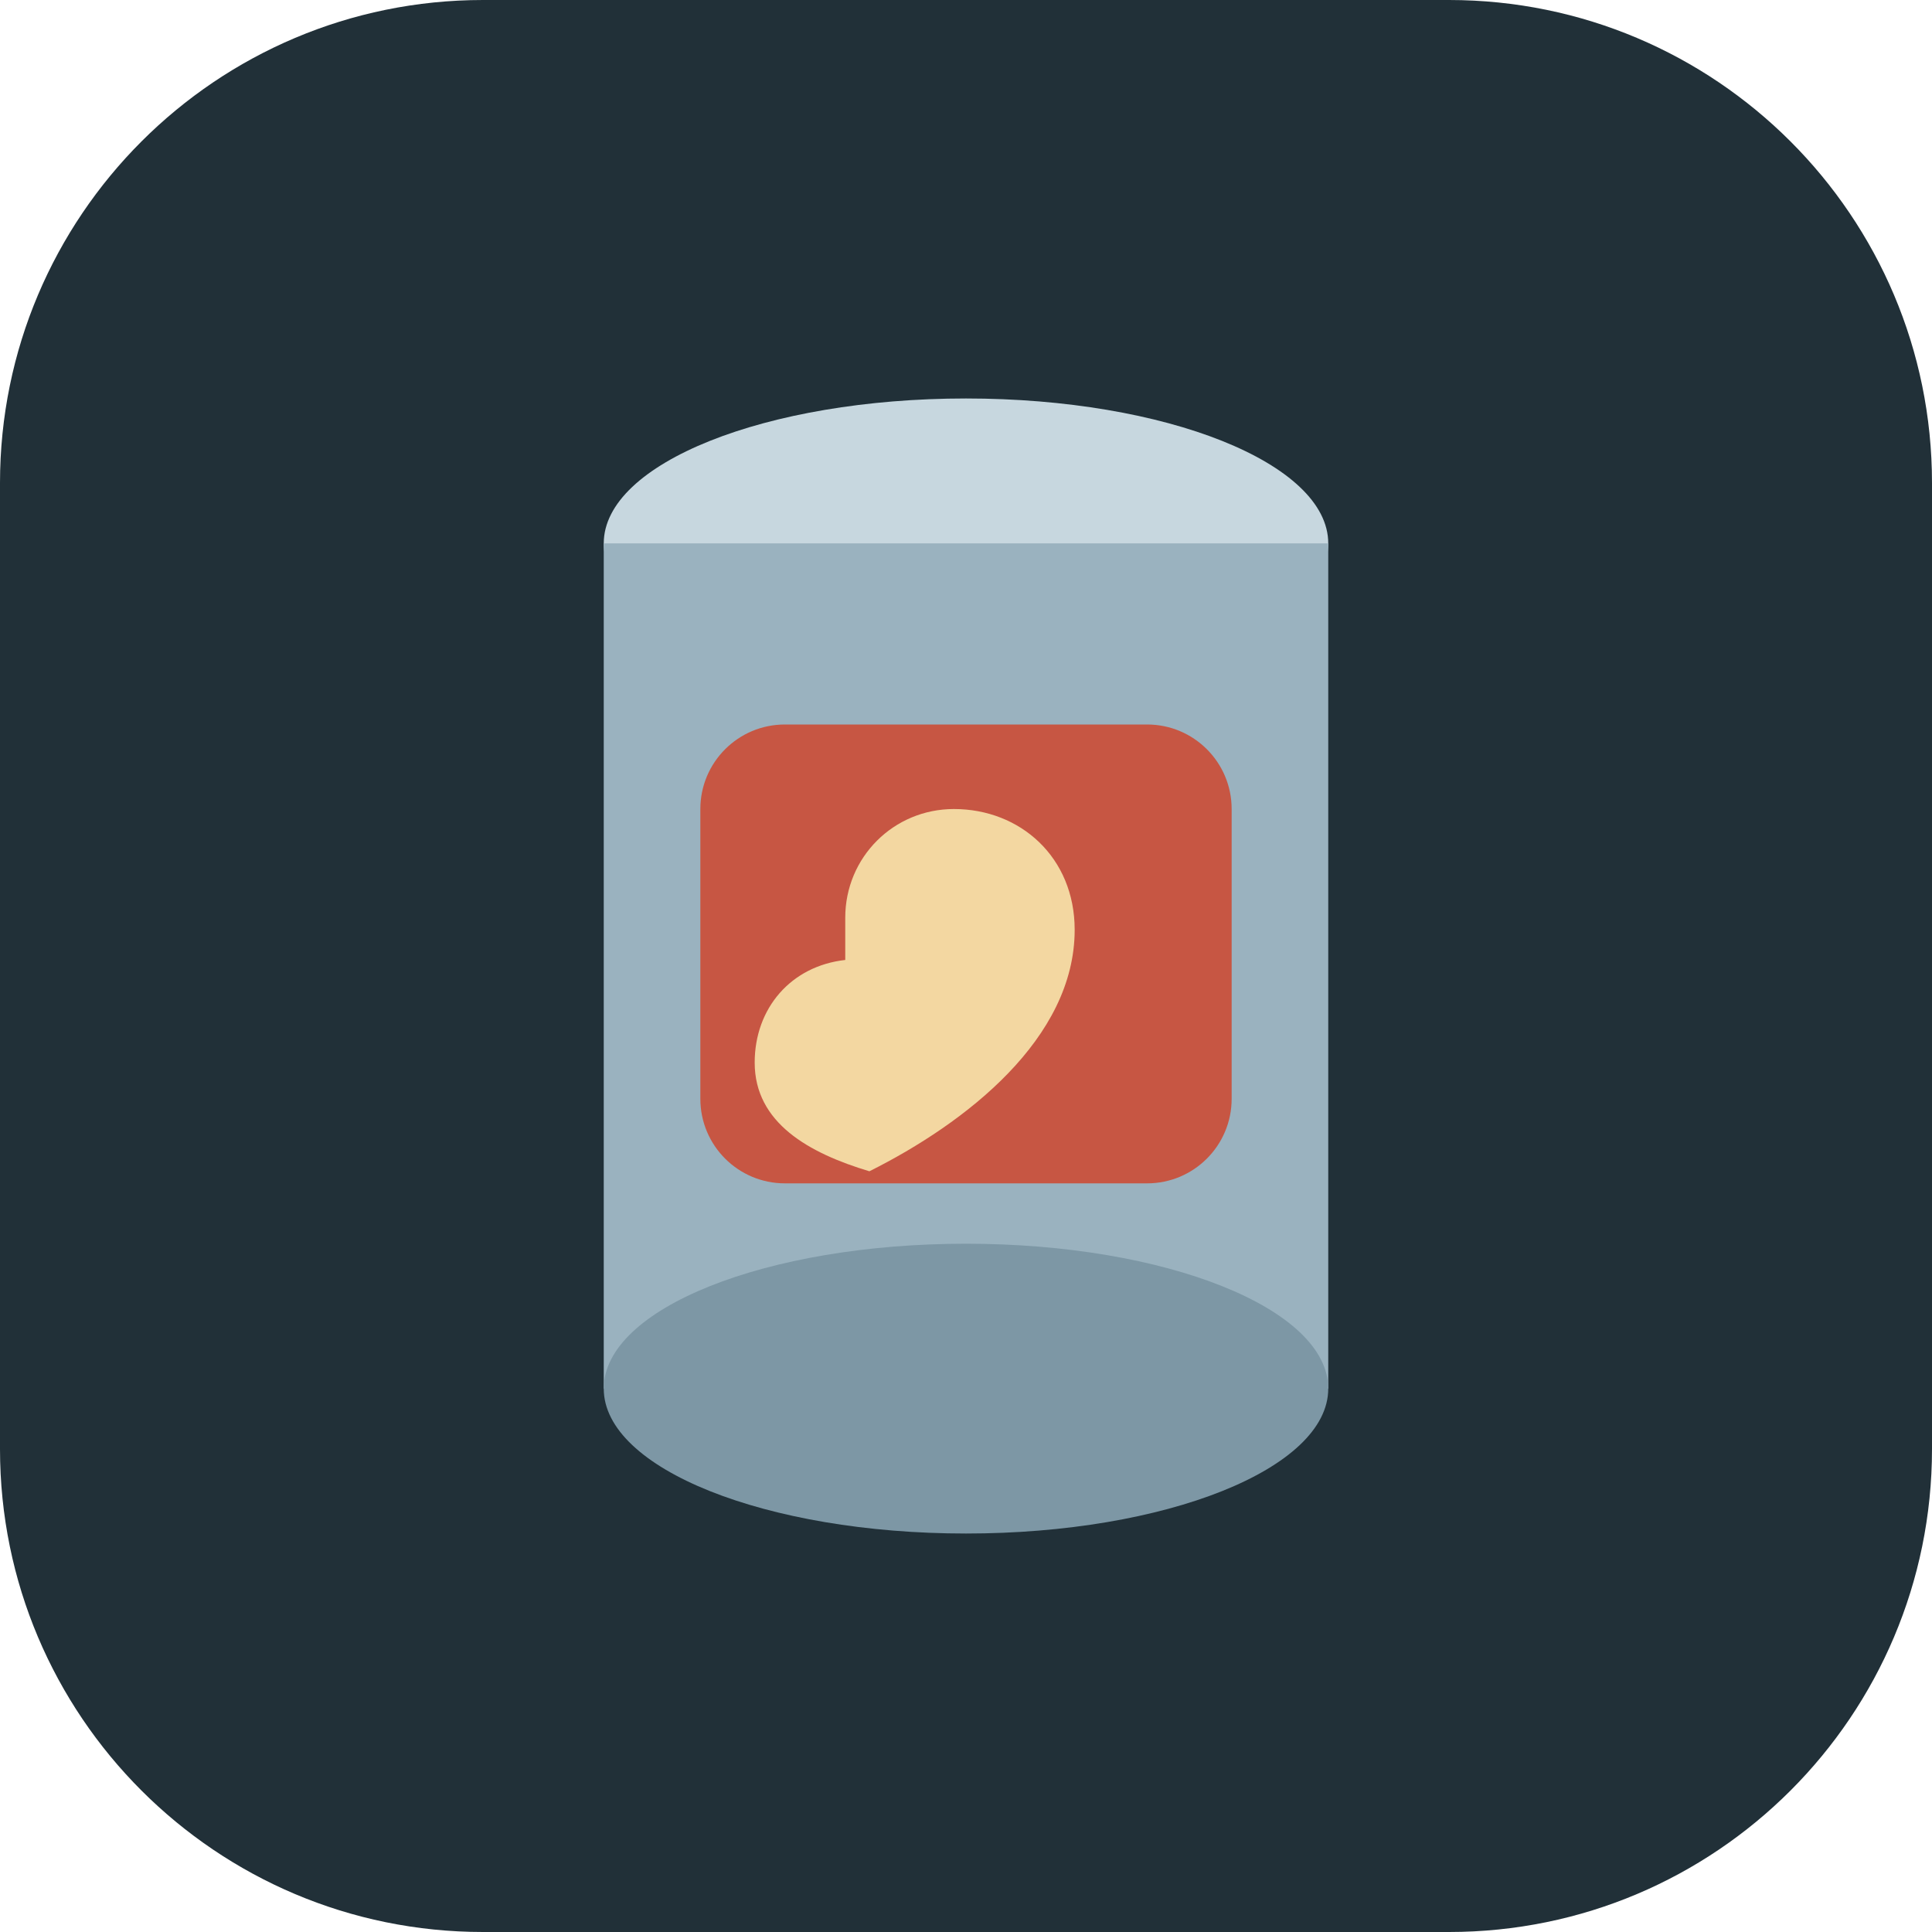
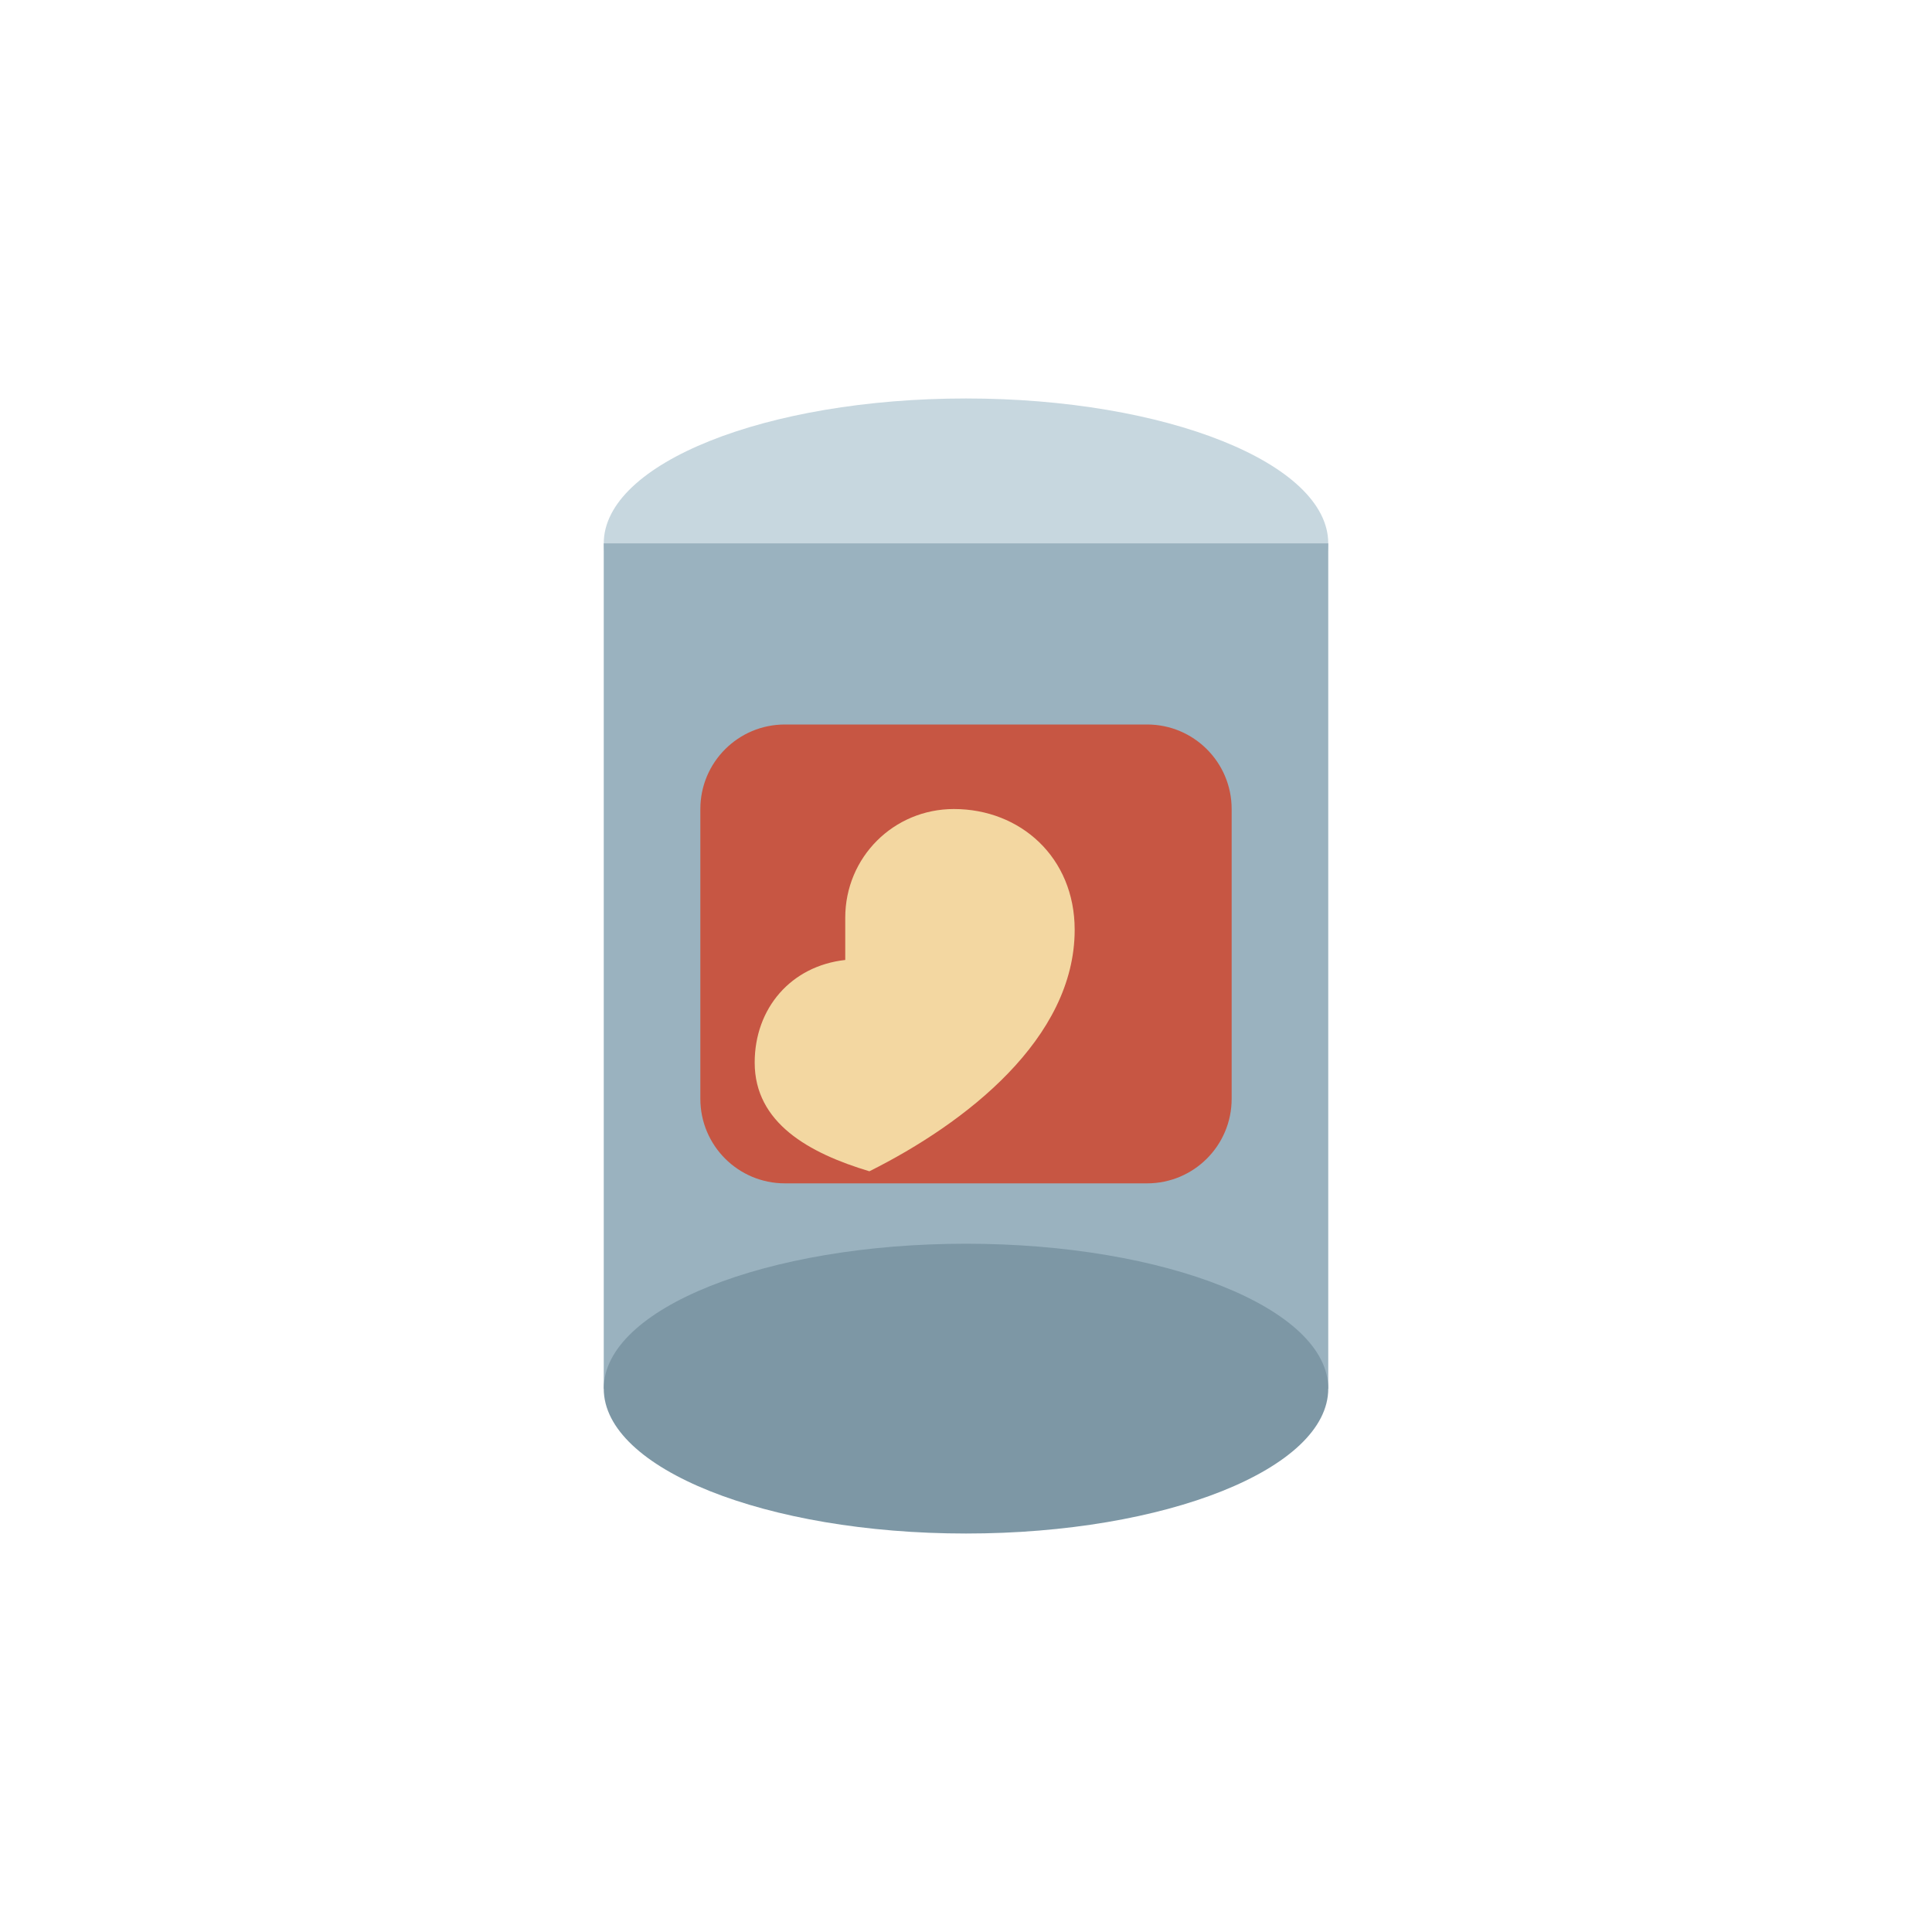
<svg xmlns="http://www.w3.org/2000/svg" viewBox="0 0 32 32">
-   <rect width="32" height="32" rx="8" fill="#213038" />
  <ellipse cx="16" cy="9" rx="6" ry="2.4" fill="#c7d7df" />
  <rect x="10" y="9" width="12" height="14" fill="#9ab2bf" />
  <ellipse cx="16" cy="23" rx="6" ry="2.4" fill="#7d97a5" />
  <rect x="11.6" y="12" width="8.8" height="7.6" rx="1.4" fill="#c75643" />
  <path d="M14 15.2c0-1 .8-1.8 1.8-1.8 1.1 0 2 .8 2 2 0 1.8-1.8 3.2-3.4 4-1-.3-1.9-.8-1.9-1.8 0-.9.6-1.6 1.5-1.7Z" fill="#f3d7a1" />
</svg>
